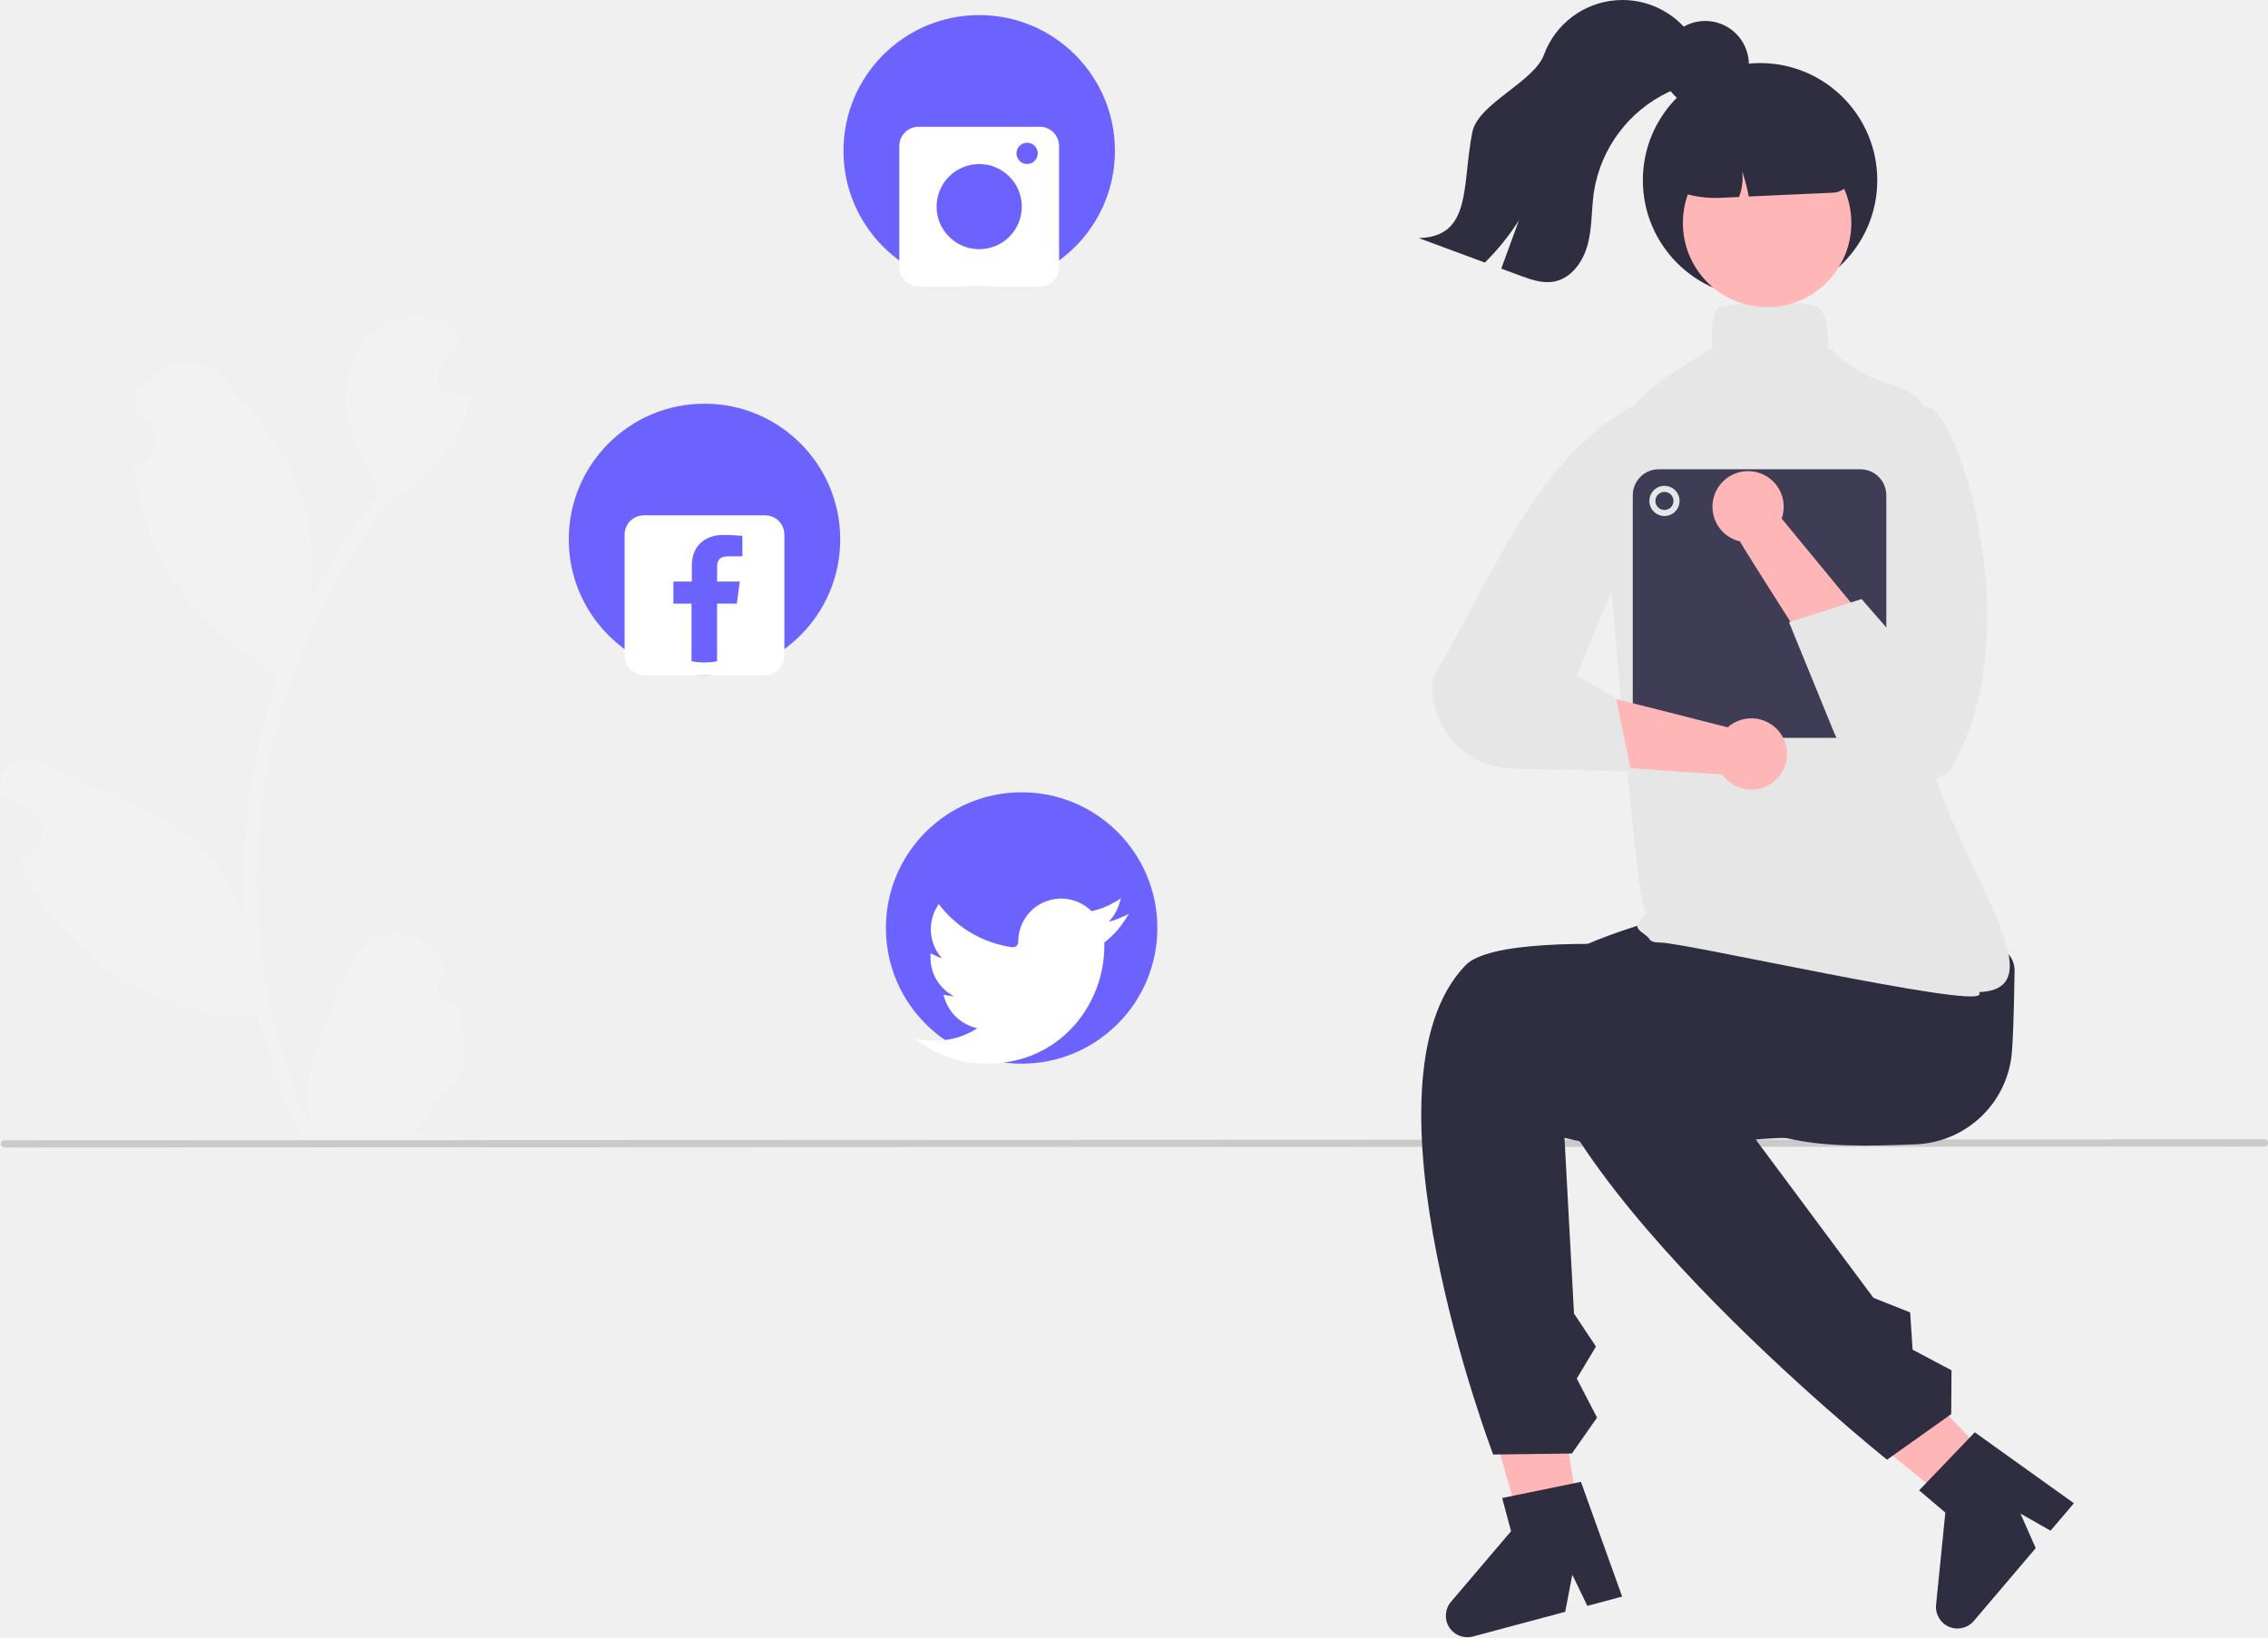
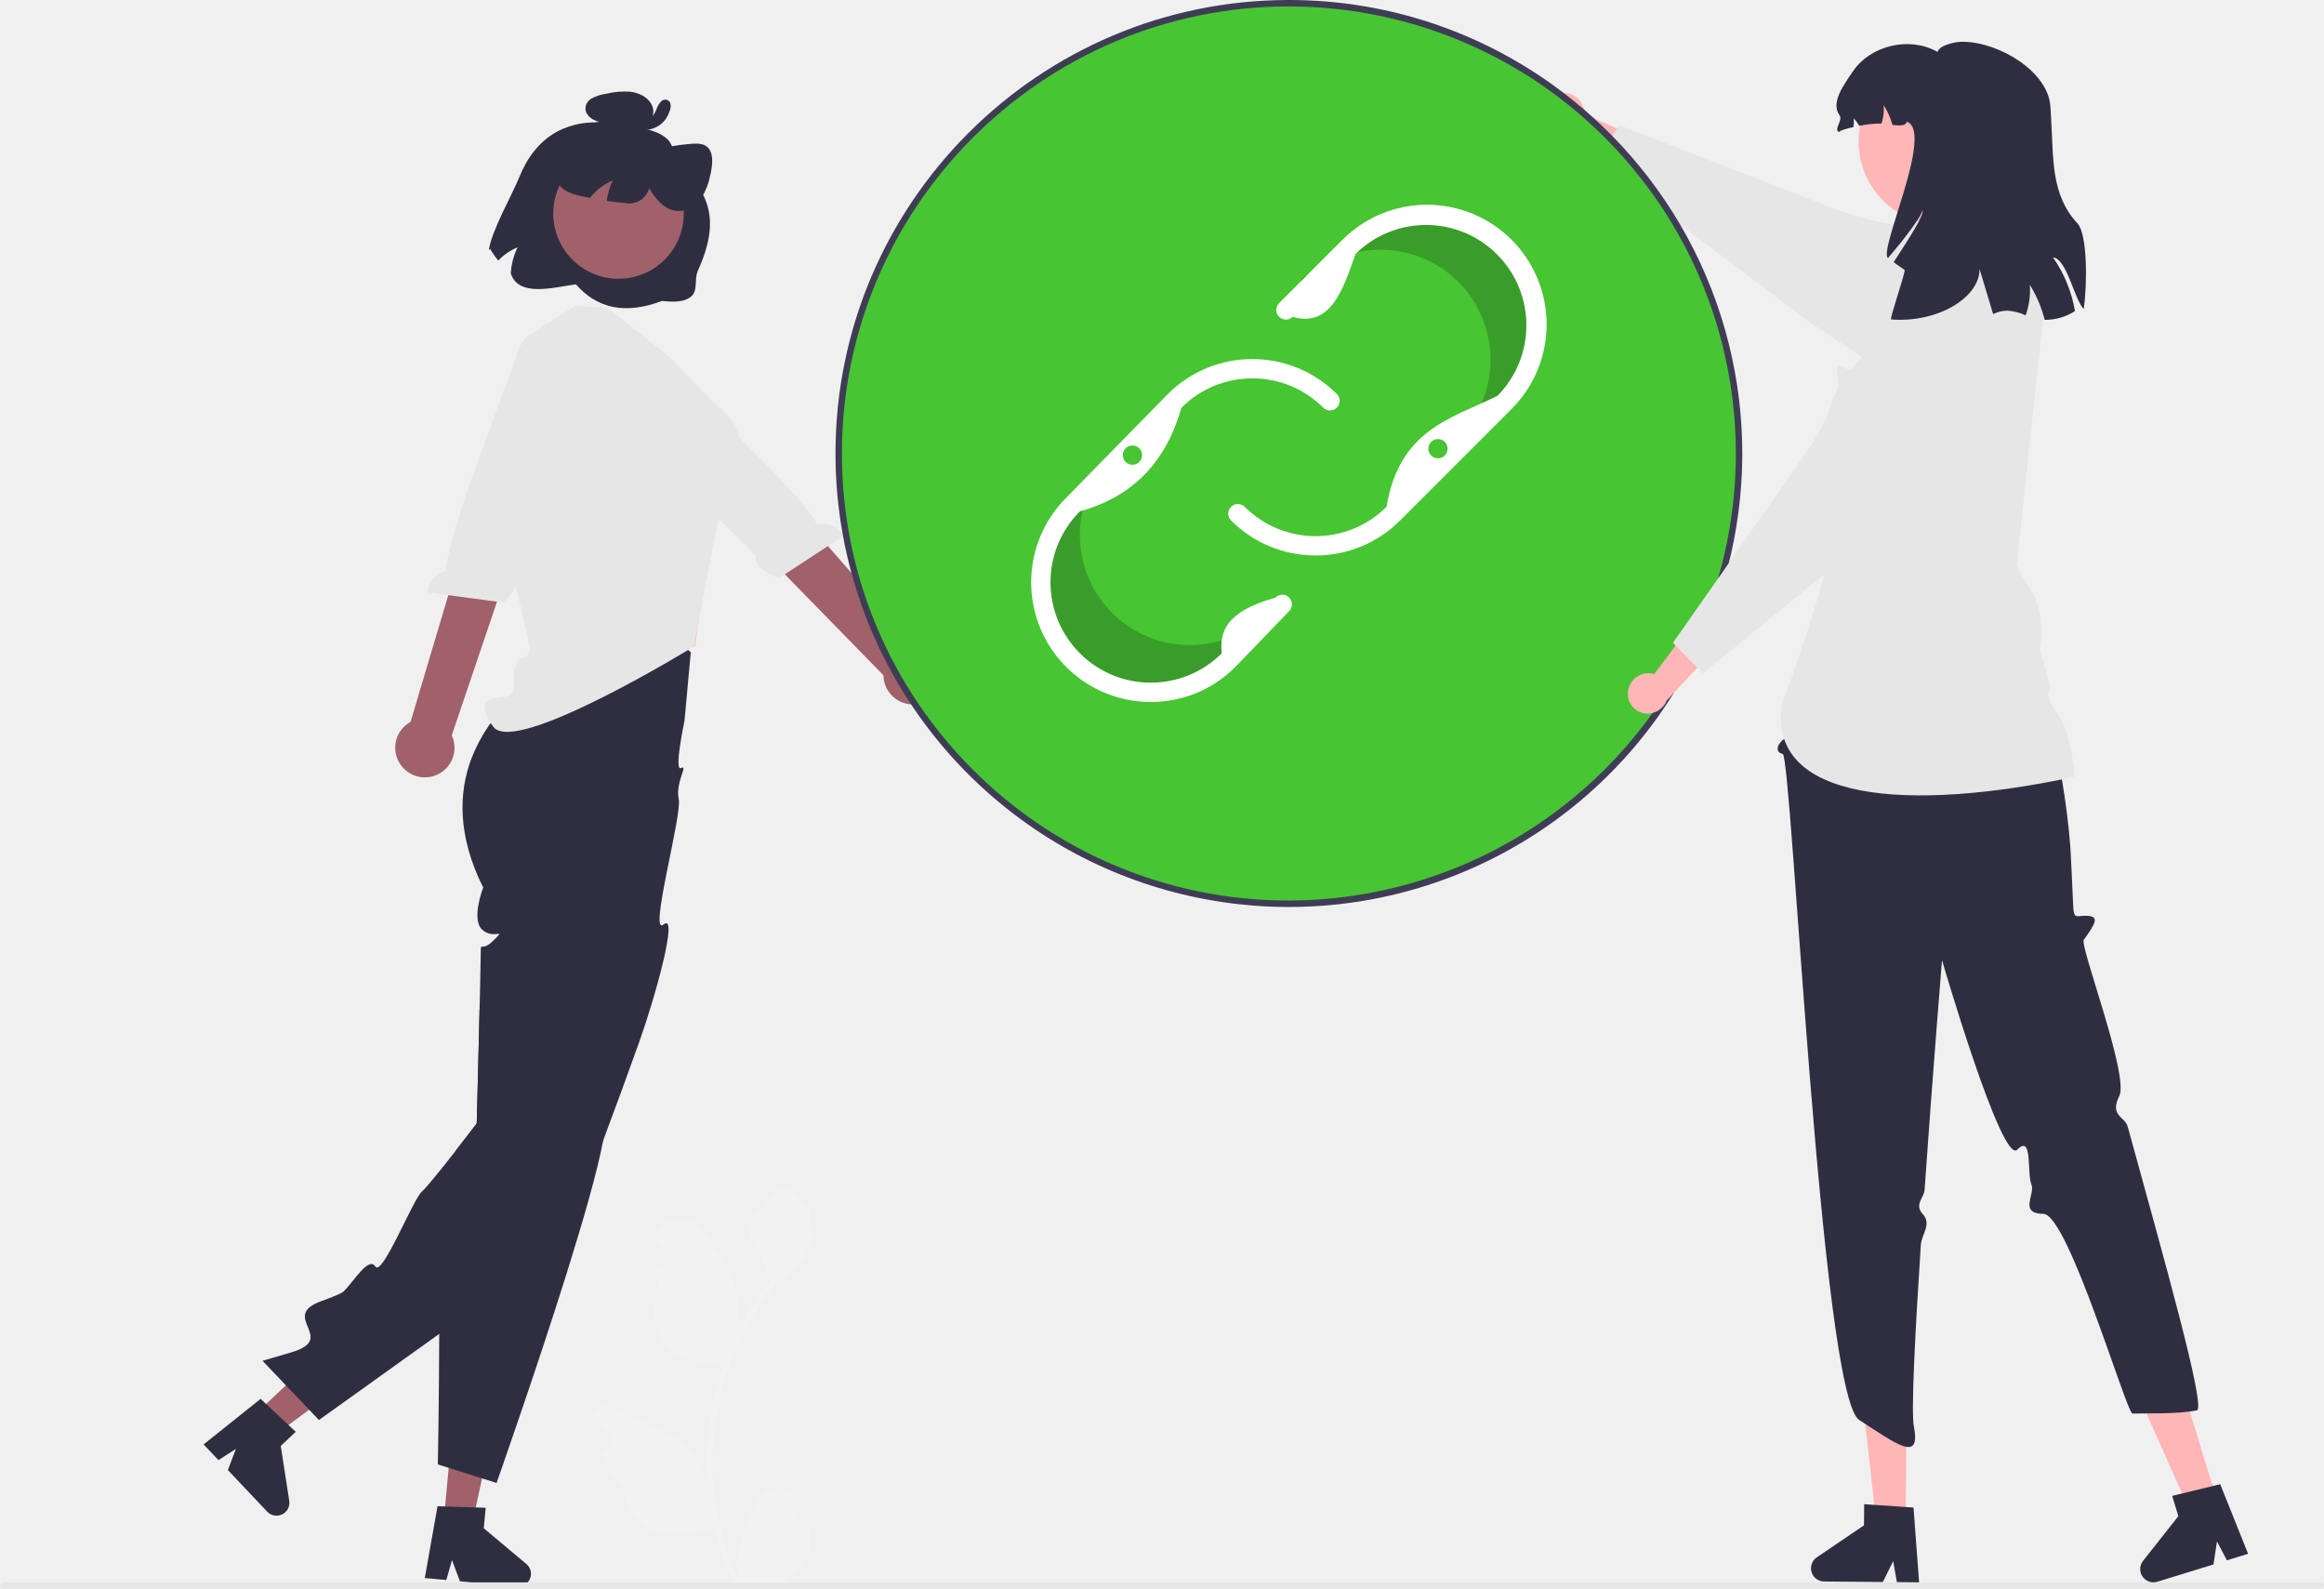
- <svg xmlns="http://www.w3.org/2000/svg" data-name="Layer 1" width="751.383" height="542.549" viewBox="0 0 751.383 542.549">
-   <path d="M375.861,511.816a6.339,6.339,0,0,1-4.594-10.986c.16-.635.274-1.091.434-1.727q-.086-.207-.173-.414c-5.836-13.915-25.613-13.819-31.399.117-5.135,12.369-11.674,24.758-13.284,37.836a50.357,50.357,0,0,0,.884,17.319,201.893,201.893,0,0,1-18.365-83.852,194.866,194.866,0,0,1,1.209-21.739q1.001-8.876,2.778-17.626a204.232,204.232,0,0,1,40.501-86.559,54.352,54.352,0,0,0,22.605-23.453,41.46,41.46,0,0,0,3.771-11.329c-1.1.144-2.219.235-3.319.307-.343.018-.704.036-1.046.054l-.129.006a6.28,6.28,0,0,1-5.158-10.231q.713-.877,1.426-1.753c.722-.902,1.461-1.786,2.183-2.688a3.13,3.13,0,0,0,.235-.271c.83-1.028,1.66-2.039,2.49-3.067A18.16,18.16,0,0,0,370.956,286.003c-8.317-4.871-19.791-1.497-25.798,6.026-6.026,7.523-7.162,18.077-5.069,27.476,1.786,8.046,5.683,15.425,10.067,22.442-.451.577-.92,1.137-1.371,1.714a205.55,205.55,0,0,0-21.454,33.989c1.704-13.313-.812-29.351-5.101-39.69-4.883-11.78-14.035-21.7-22.095-31.884-9.681-12.232-29.533-6.894-31.239,8.612q-.025.225-.048.45,1.796,1.013,3.516,2.15a8.598,8.598,0,0,1-3.466,15.647l-.175.027a85.551,85.551,0,0,0,2.255,12.791,88.082,88.082,0,0,0,43.857,55.204c.704.361,1.389.722,2.093,1.064a209.806,209.806,0,0,0-11.293,53.148,198.995,198.995,0,0,0,.144,32.13q-.027-.19-.054-.379a52.583,52.583,0,0,0-17.95-30.362C273.957,445.211,254.441,441.032,239.538,431.911c-7.174-4.391-16.366,1.283-15.114,9.6q.03.199.061.398a57.762,57.762,0,0,1,6.476,3.121q1.796,1.013,3.516,2.15a8.598,8.598,0,0,1-3.466,15.647l-.175.027c-.126.018-.235.036-.361.054a85.622,85.622,0,0,0,15.749,24.661,88.16,88.16,0,0,0,63.936,28.053h.018a209.746,209.746,0,0,0,14.09,41.133h50.333c.181-.559.343-1.137.505-1.696a57.188,57.188,0,0,1-13.927-.83c3.734-4.582,7.469-9.201,11.203-13.783a3.127,3.127,0,0,0,.235-.271c1.894-2.345,3.807-4.672,5.701-7.018l.001-.003a83.767,83.767,0,0,0-2.455-21.339Z" transform="translate(-224.3082 -178.7254)" fill="#f2f2f2" />
-   <path d="M974.501,558.67l-748.75.307a1.191,1.191,0,0,1,0-2.381l748.75-.307a1.191,1.191,0,1,1,0,2.381Z" transform="translate(-224.3082 -178.7254)" fill="#cacaca" />
-   <path d="M859.118,557.916c-34.093,1.442-53.37.393-78.224-21.18-16.92-.45-30.371-12.687-29.983-27.278s14.47-26.095,31.39-25.645l61.438,2.913c16.92.45,48.388-.591,48,14-.191,7.164-.194,16.454-.858,26.186A33.256,33.256,0,0,1,859.118,557.916Z" transform="translate(-224.3082 -178.7254)" fill="#2f2e41" />
-   <polygon points="525.304 515.773 507.701 518.649 488.231 452.121 514.211 447.876 525.304 515.773" fill="#ffb6b6" />
-   <path d="M742.618,555.775c32.82,8.07,57.054-1.018,77.014.16,11.346-19.146,47.565-43.464,27.803-53.701-11.005-5.701-122.88-18.842-137.567-3.675-37.765,39,9.124,162.166,9.124,162.166l26.079-.337,8.332-11.893-6.711-12.961,6.349-10.597-7.266-10.916Z" transform="translate(-224.3082 -178.7254)" fill="#2f2e41" />
-   <path d="M761.72,707.791l-11.532,3.088-4.974-10.337-2.357,12.3-30.587,8.19a7.118,7.118,0,0,1-7.263-11.487l19.909-23.409-2.947-11.007,26.102-5.346Z" transform="translate(-224.3082 -178.7254)" fill="#2f2e41" />
-   <polygon points="669.559 494.09 656.712 506.463 602.873 462.801 621.834 444.539 669.559 494.09" fill="#ffb6b6" />
-   <path d="M790.305,535.253c30.085,11.588,56.397-1.299,82.393-16.237-1.55-22.201-2.416-54.213-24.493-51.4-12.295,1.567-113.91,18.358-117.37,39.185-8.897,53.555,118.64,155.638,118.64,155.638l21.264-15.103.094-14.521-12.89-6.848-.801-12.327-12.183-4.85Z" transform="translate(-224.3082 -178.7254)" fill="#2f2e41" />
-   <path d="M911.384,676.868l-7.732,9.097-9.968-5.676,5.053,11.459-20.507,24.126a7.118,7.118,0,0,1-12.506-5.322l3.07-30.577-8.682-7.38,18.435-19.237Z" transform="translate(-224.3082 -178.7254)" fill="#2f2e41" />
-   <path d="M774.443,491.082c-2.119,0-3.323-.416-3.789-1.307-.684-1.308-5.051-3.017-3.677-4.996.959-1.379,3.272-3.226,2.381-4.29-3.431-4.097-11.996-121.603-14.014-137.634a31.942,31.942,0,0,1,1.963-14.626c5.654-16.02,13.372-20.944,28.748-30.751q1.872-1.194,3.899-2.495c1.748-1.123,1.651,1.5,1.548-2.444-.114-4.383-.233-8.916,1.915-11.749l.14-.185.225-.052c5.194-1.201,22.662-3.43,33.007.016l.143.049.107.106c2.457,2.457,2.681,7.218,2.898,11.82.177,3.779.345 1,1.735,2.55,5.315,5.924,13.322,9.347,20.001,11.289a19.57,19.57,0,0,1,14.157,19.44c-.724,21.93-.155,56.608-3.898,81.045-6.23,40.671,50.646,99.407,18.069,100.614a.834.834,0,0,1,.026.864C877.702,512.69,782.431,491.082,774.443,491.082Zm104.488,17.099Z" transform="translate(-224.3082 -178.7254)" fill="#e6e6e6" />
-   <circle cx="583.105" cy="59.732" r="38.832" fill="#2f2e41" />
-   <circle cx="809.749" cy="252.599" r="27.907" transform="translate(-231.1377 -155.6897) rotate(-1.623)" fill="#ffb6b6" />
-   <path d="M810.019,210.04l-11.313.321a26.927,26.927,0,0,0-26.132,27.646l.007.251.206.129a35.703,35.703,0,0,0,20.776,5.911l.636-.018,6.251-.283a17.269,17.269,0,0,0,1.022-8.515,57.443,57.443,0,0,1,2.204,8.366l28.046-1.277a6.264,6.264,0,0,0,5.952-6.408A26.927,26.927,0,0,0,810.019,210.04Z" transform="translate(-224.3082 -178.7254)" fill="#2f2e41" />
-   <path d="M787.476,203.037c-2.553,3.149-6.653,4.461-10.337,6.166a44.203,44.203,0,0,0-24.756,33.008c-.868,5.782-.564,11.733-2.034,17.387-1.46,5.654-5.313,11.27-11.038,12.406-3.874.775-7.819-.617-11.523-1.998q-3.055-1.129-6.111-2.267,2.927-7.996,5.844-15.991a80.166,80.166,0,0,1-11.282,13.985q-10.95-4.058-21.919-8.116c17.79-.437,14.265-17.618,17.754-35.056,1.918-9.582,20.361-16.557,23.757-25.718a27.721,27.721,0,0,1,50.19-3.949C789.715,194.246,789.982,199.928,787.476,203.037Z" transform="translate(-224.3082 -178.7254)" fill="#2f2e41" />
-   <circle cx="564.946" cy="21.4" r="14.46" fill="#2f2e41" />
-   <path d="M840.618,423.225H773.862a8.632,8.632,0,0,1-8.622-8.622V342.847a8.632,8.632,0,0,1,8.622-8.622h66.756a8.632,8.632,0,0,1,8.622,8.622v71.756A8.632,8.632,0,0,1,840.618,423.225Z" transform="translate(-224.3082 -178.7254)" fill="#3f3d56" />
-   <circle cx="551.432" cy="166" r="5" fill="#e6e6e6" />
-   <circle cx="551.432" cy="166" r="3" fill="#3f3d56" />
-   <path d="M796.708,419.741l-45.853-11.627-7.127,23.592s49.331,3.653,51.175,3.67a11.799,11.799,0,1,0,1.806-15.635Z" transform="translate(-224.3082 -178.7254)" fill="#ffb6b6" />
-   <path d="M766.109,312.753C733.415,330.224,719.087,369.171,699.029,403.398a27.043,27.043,0,0,0,26.402,30.017l39.24.904-4.918-24.212-13.125-7.457,15.514-37.529Z" transform="translate(-224.3082 -178.7254)" fill="#e6e6e6" />
-   <path d="M814.571,350.579l31.295,37.976-12.924,20.479s-31.466-49.194-32.176-50.896a11.799,11.799,0,1,1,13.805-7.559Z" transform="translate(-224.3082 -178.7254)" fill="#ffb6b6" />
-   <path d="M861.74,313.725c9.446-5.22,36.998,75.282,8.005,121.068a27.044,27.044,0,0,1-37.748-13.16L816.99,384.902l24.046-7.666,11.484,13.178-1.598-26.218,13.668-37.262Z" transform="translate(-224.3082 -178.7254)" fill="#e6e6e6" />
-   <circle cx="324.405" cy="49.967" r="44.967" fill="#6c63ff" />
-   <path d="M568.813,220.734H528.613a6.362,6.362,0,0,0-6.362,6.362v40.201a6.362,6.362,0,0,0,6.362,6.362H568.813a6.362,6.362,0,0,0,6.362-6.362V227.096A6.362,6.362,0,0,0,568.813,220.734Zm-20.1,40.576a14.113,14.113,0,1,1,14.113-14.113A14.113,14.113,0,0,1,548.713,261.31Zm15.877-28.227a3.528,3.528,0,1,1,3.528-3.528A3.528,3.528,0,0,1,564.591,233.083Z" transform="translate(-224.3082 -178.7254)" fill="#fff" />
-   <circle cx="338.465" cy="307.514" r="44.967" fill="#6c63ff" />
-   <path d="M551.203,531.207a38.131,38.131,0,0,1-20.825-6.173l-3.118-2.027,3.696.41c.968.108,2.011.171,3.099.186a25.9,25.9,0,0,0,14.049-4.129,14.626,14.626,0,0,1-10.793-9.712l-.463-1.426,1.471.289a12.285,12.285,0,0,0,2.028.228,14.304,14.304,0,0,1-7.76-12.685v-1.511l1.315.581a12.114,12.114,0,0,0,2.464,1.047,14.501,14.501,0,0,1-1.738-16.89l.643-1.109.806.995a36.828,36.828,0,0,0,23.54,13.325,1.774,1.774,0,0,0,1.423-.425,1.82,1.82,0,0,0,.626-1.375,14.199,14.199,0,0,1,24.259-10.129,26.182,26.182,0,0,0,7.734-3.037l2.025-1.199-.738,2.234a14.364,14.364,0,0,1-3.354,5.526A26.35,26.35,0,0,0,595.544,482.83l2.744-1.206-1.653,2.5a28.141,28.141,0,0,1-6.471,6.91v1.275c0,19.121-14.544,38.898-38.883,38.898Z" transform="translate(-224.3082 -178.7254)" fill="#fff" />
-   <circle cx="233.399" cy="178.741" r="44.967" fill="#6c63ff" />
-   <path d="M477.807,349.508H437.607a6.362,6.362,0,0,0-6.362,6.362v40.201a6.362,6.362,0,0,0,6.362,6.362h40.2a6.362,6.362,0,0,0,6.362-6.362V355.87A6.362,6.362,0,0,0,477.807,349.508Zm-7.548,13.572h-4.61c-3.148,0-3.76,1.49-3.76,3.691v4.666H469.395l-.975,7.326h-6.546v19.103a22.668,22.668,0,0,1-8.468-.02V378.763h-6.003v-7.326h6.114V366.019c0-6.477,4.499-10.014,10.292-10.014,2.786,0,5.766.209,6.449.306Z" transform="translate(-224.3082 -178.7254)" fill="#fff" />
+ <svg xmlns="http://www.w3.org/2000/svg" data-name="Layer 1" width="722.73" height="493.998" viewBox="0 0 722.73 493.998">
+   <path d="M489.746,676.2a2.807,2.807,0,0,1-2.035-4.866l.192-.765q-.038-.092-.076-.184a7.539,7.539,0,0,0-13.907.052c-2.275,5.478-5.17,10.966-5.883,16.758a22.304,22.304,0,0,0,.392,7.671,89.419,89.419,0,0,1-8.134-37.139,86.307,86.307,0,0,1,.535-9.628q.443-3.931,1.231-7.807a90.456,90.456,0,0,1,17.938-38.337,24.073,24.073,0,0,0,10.012-10.387,18.363,18.363,0,0,0,1.67-5.018c-.487.064-1.838-7.359-1.47-7.815-.679-1.031-1.895-1.543-2.637-2.549-3.689-5.002-8.773-4.129-11.426,2.669-5.669,2.861-5.724,7.606-2.245,12.169,2.213,2.903,2.517,6.832,4.459,9.94-.2.256-.408.503-.607.759a91.04,91.04,0,0,0-9.502,15.054,37.846,37.846,0,0,0-2.259-17.579c-2.163-5.217-6.216-9.611-9.786-14.122-4.288-5.418-13.08-3.053-13.836,3.814q-.011.1-.021.199.795.449,1.557.952a3.808,3.808,0,0,1-1.535,6.93l-.078.012a37.89,37.89,0,0,0,.999,5.665c-4.579,17.71,5.307,24.16,19.424,24.45.312.16.615.32.927.471a92.925,92.925,0,0,0-5.002,23.539,88.137,88.137,0,0,0,.064,14.231l-.024-.168a23.289,23.289,0,0,0-7.95-13.448c-6.118-5.026-14.762-6.877-21.363-10.916a4.371,4.371,0,0,0-6.694,4.252q.013.088.027.176a25.578,25.578,0,0,1,2.868,1.382q.795.449,1.557.952a3.808,3.808,0,0,1-1.535,6.93l-.078.012c-.056.008-.104.016-.16.024a37.923,37.923,0,0,0,6.975,10.923c2.863,15.46,15.162,16.927,28.318,12.425h.008a92.897,92.897,0,0,0,6.24,18.218h22.293c.08-.248.152-.503.224-.751a25.329,25.329,0,0,1-6.169-.367c1.654-2.03,3.308-4.075,4.962-6.105a1.383,1.383,0,0,0,.104-.12c.839-1.039,1.686-2.069,2.525-3.108l0-.001a37.101,37.101,0,0,0-1.087-9.451Z" transform="translate(-238.6348 -203.001)" fill="#f2f2f2" />
+   <polygon points="79.642 439.481 85.793 445.982 114.354 424.822 105.276 415.227 79.642 439.481" fill="#a0616a" />
+   <path d="M328.356,646.078l-6.964-6.542-1.71-1.602-17.728,14.173,4.612,4.874,5.428-3.481-2.494,6.583,12.227,12.923a4,4,0,0,0,6.861-3.356l-2.639-17.071,4.65-4.397Z" transform="translate(-238.6348 -203.001)" fill="#2f2e41" />
+   <path d="M453.459,405.781l-1.95,21.29s-3.404,16.04-1.047,14.74-1.869,4.551-.756,9.626-9.507,42.914-4.697,38.994-2.78,23.16-7.58,36.52c-1.47,4.13-2.98,8.31-4.5,12.46-.3.84-.6,1.67-.91,2.51-1.97,5.4-3.94,10.72-5.83,15.74-.27.7-.53,1.4-.79,2.09-.01.02-.01.04-.02.04-6.22,16.37-11.55,29.25-13.68,31.38-1.11,1.11-18.72,13.83-36.47,26.57-18.63,13.37-37.41,26.77-37.41,26.77l-17.54-18.4s.42-.12,1.21-.36c1.46-.42,4.16-1.21,7.7-2.26,14.76-4.35-3.99-11.12,9.41-15.96,3.78-1.36,6.3-2.42,6.87-2.98,3.33-3.25,7.8-11,9.91-7.75s11.68-20.9,14.44-23.29c1.48-1.29,6.31-7.32,10.45-12.62,3.56-4.56,6.62-8.59,6.62-8.59s.06-2.16.15-5.6c.13-5.09.32-13,.521-20.92-.01-.01-.01-.01,0-.01.07-2.98.14-5.96.21-8.79.05-2.19.1-4.3.15-6.25.13-5.84.22-10.26.22-11.36,0-3.61,0-.8,2.85-2.98a12.889,12.889,0,0,0,1.21-1.08,14.592,14.592,0,0,0,1.68-1.79c.21-.45-1.1.16-2.8-.18a5.085,5.085,0,0,1-2.46-1.26c-3.58-3.22.28-13.12.28-13.12-8.14-16.28-7.55-29.63-3.74-39.92a51.208,51.208,0,0,1,13.21-19.35,47.803,47.803,0,0,1,7.23-5.67l.25-1.35,2.75-14.89A33.18,33.18,0,0,1,413.149,395.711a31.584,31.584,0,0,1,15.26-1.52,45.548,45.548,0,0,1,14.61,4.73A54.067,54.067,0,0,1,453.459,405.781Z" transform="translate(-238.6348 -203.001)" fill="#2f2e41" />
+   <polygon points="138.02 472.651 146.931 473.48 154.44 438.736 141.287 437.513 138.02 472.651" fill="#a0616a" />
+   <path d="M402.319,689.271l-13.24-11.09.6-6.38-3.08-.1-9.54-.31h-.01l-2.34-.08-3.97,22.34,6.69.62,1.77-6.2,2.47,6.6,3.54.33,14.17,1.32c.12.01.25.02.37.02a3.973,3.973,0,0,0,2.98-1.34,3.916,3.916,0,0,0,1.01-2.3A3.995,3.995,0,0,0,402.319,689.271Z" transform="translate(-238.6348 -203.001)" fill="#2f2e41" />
+   <path d="M426.189,557.661c-3.39,18.45-17.74,61.71-26.42,87.03-3.95,11.57-6.71,19.4-6.71,19.4l-4.5-1.42h-.01l-7.61-2.4-2.77-.88h-.01l-3.36-1.07s.39-20.66.43-40.58c.03-8.35-.01-16.58-.17-23.1-.18-7.11-.49-12.2-1-13.21-2.11-4.14,1.42-4.58,5.15-5.62,3.74-1.05.82-2.63-.63-5.99-.979-2.24.95-5.23,2.32-6.93a16.711,16.711,0,0,1,1.21-1.37s-.66-.23-1.84-.63c3.56-4.56,6.62-8.59,6.62-8.59s.06-2.16.15-5.6c.13-5.09.32-13,.521-20.92-.01-.01-.01-.01,0-.01.07-2.98.14-5.96.21-8.79,5.72,4.39,11.28,8.69,16.32,12.67a.051.051,0,0,1,.02.04c12.11,9.57,21.2,17.25,22.48,19.69C427.169,550.481,426.969,553.421,426.189,557.661Z" transform="translate(-238.6348 -203.001)" fill="#2f2e41" />
+   <path d="M724.317,231.894a6.427,6.427,0,0,1,6.979,5.627,6.166,6.166,0,0,1,.022,1.019l20.622,8.806-.787,12.036L724.209,244.264a6.41,6.41,0,0,1-5.482-5.584,6.134,6.134,0,0,1,5.423-6.771Q724.233,231.901,724.317,231.894Z" transform="translate(-238.6348 -203.001)" fill="#ffb6b6" />
+   <path d="M864.619,306.191a18.901,18.901,0,0,0-2.79-6.53,16.907,16.907,0,0,0-1.21-1.62c-1.62-1.93-3.13-3.7-4.53-5.28-.85-.99-1.68-1.91-2.46-2.76-4.53-4.97-7.5-7.6-8.86-7.82-.66-.11-1.31-.19-1.94-.27-3.229-.4-5.57-.69-5.64-4.1a8.877,8.877,0,0,1,.1-1.46,17.848,17.848,0,0,1,.53-2.4,10.606,10.606,0,0,0,.31-1.36c.1-.59.06-1.03-.26-1.3-.4-.33-1.07-.28-2.33.22-.2.08-.43.17-.67.28-.08.03-.16.07-.25.11-.16.07-.34.15-.52.24-1.51.72-3.84.81-6.5.54-7.85-.8-18.47-4.76-18.6-4.81L742.119,241.881l-.62,1-1.47,2.38-.51.82-.58.94-2.53,4.08-1.28,2.06,21.6,16.29,2.35,1.77,2.021,1.53,41.24,31.11,15.38,10.15,3.43,2.26,14.62,9.64a18.858,18.858,0,0,0,26.4-5.76A18.905,18.905,0,0,0,864.619,306.191Z" transform="translate(-238.6348 -203.001)" fill="#e6e6e6" />
+   <path d="M960.365,696.999H239.635a1,1,0,0,1,0-2H960.365a1,1,0,0,1,0,2Z" transform="translate(-238.6348 -203.001)" fill="#e6e6e6" />
+   <polygon points="164.915 166.791 166.789 184.173 165.687 206.965 216.172 200.968 220.915 166.791 214.871 166.851 164.915 166.791" fill="#ffb6b6" />
+   <path d="M446.493,313.65l-19-15h0l-9.974-.58-14.799,9.481L399.096,326.038l-8.57,20.818L403.096,403.038s1.179,4.032-1.911,4.516-2.719,6.427-2.719,6.427.629,5.15-2.371,5.604-11.0.454-4,9.454S454.462,403.999,454.462,403.999l8.041-42.194s15.595-20.946-1.2-32.942Z" transform="translate(-238.6348 -203.001)" fill="#e6e6e6" />
+   <path d="M363.549,441.209a9.157,9.157,0,0,1,2.763-13.767l23.899-80.205,14.944,7.524-26.027,76.875a9.207,9.207,0,0,1-15.58,9.573Z" transform="translate(-238.6348 -203.001)" fill="#a0616a" />
+   <path d="M406.152,306.809s-4.272-2.27-7.194,7.554c-2.339,7.865-21.321,54.713-21.563,66.103a7.194,7.194,0,0,0-5.696,6.733l23.469,3.145c4.101-3.459,5.177-8.131,3.59-9.517l5.096-13.917,21.258-44.279-15.843-14.235Z" transform="translate(-238.6348 -203.001)" fill="#e6e6e6" />
+   <path d="M531.553,414.846a9.157,9.157,0,0,0-8.445-11.218L468.284,341.014l-11.63,13.877,56.711,58.061a9.207,9.207,0,0,0,18.187,1.894Z" transform="translate(-238.6348 -203.001)" fill="#a0616a" />
+   <path d="M435.019,312.086s2.87-3.894,9.753,3.7c5.51,6.08,42.884,40.113,48.028,50.278a7.194,7.194,0,0,1,8.048,3.608L481.047,382.656c-5.193-1.345-8.184-5.092-7.353-7.029l-10.613-10.345-38.316-30.732,8.129-19.687Z" transform="translate(-238.6348 -203.001)" fill="#e6e6e6" />
+   <circle cx="400.827" cy="140.998" r="140" fill="#47c533" />
+   <path d="M632.84,393.549a34.199,34.199,0,0,1-48.364,0l0-0a34.205,34.205,0,0,1-4.622-42.617l-7.524,7.676a34.199,34.199,0,0,0,0,48.364l0,0a34.199,34.199,0,0,0,48.364,0l16.673-17.313.254-1.076Z" transform="translate(-238.6348 -203.001)" opacity="0.2" />
+   <path d="M648.722,286.592a34.199,34.199,0,0,1,47.517,9.014l0,0a34.205,34.205,0,0,1-3.402,42.731l8.823-6.139a34.199,34.199,0,0,0,9.014-47.517l0-0a34.199,34.199,0,0,0-47.517-9.014L643.549,289.568l-.45,1.01Z" transform="translate(-238.6348 -203.001)" opacity="0.2" />
+   <path d="M596.512,421.268a37.199,37.199,0,0,1-26.304-63.502l31.568-32.208a37.198,37.198,0,0,1,52.628-.021,3,3,0,0,1-4.242,4.242,31.199,31.199,0,0,0-44.122 0c-4.637,16.346-14.655,27.562-31.568,32.208a31.199,31.199,0,1,0,44.101,44.144c-.684-6.706,1.276-13.01,16.634-17.272a3,3,0,1,1,4.321,4.162L622.855,410.332A36.985,36.985,0,0,1,596.512,421.268Z" transform="translate(-238.6348 -203.001)" fill="#fff" />
+   <path d="M647.763,375.705a36.956,36.956,0,0,1-26.304-10.896,3,3,0,0,1,4.243-4.242,31.198,31.198,0,0,0,44.121 0c3.998-24.084,20.298-27.483,34.467-34.466A31.199,31.199,0,0,0,660.169,281.979c-3.941,11.371-7.811,22.876-19.55,19.55a3,3,0,0,1-4.242-4.242l19.55-19.55A37.199,37.199,0,1,1,708.533,330.343l-34.466,34.466A36.955,36.955,0,0,1,647.763,375.705Z" transform="translate(-238.6348 -203.001)" fill="#fff" />
+   <path d="M761.099,272.751a142.542,142.542,0,0,0-21.07-27.49c-1.81-1.84-3.68-3.64-5.59-5.39-1.06-.97-2.13-1.92-3.22-2.85-2.07-1.78-4.2-3.5-6.37-5.16A140.286,140.286,0,0,0,639.459,203.001c-77.74,0-141,63.25-141,141a140.732,140.732,0,0,0,2.33,25.56.765.765,0,0,0,.021.14c.71,3.87,1.59,7.69,2.61,11.44a140.99,140.99,0,0,0,255.75,37.31q2.925-4.71,5.5-9.66A140.803,140.803,0,0,0,761.099,272.751ZM639.459,483.001a138.952,138.952,0,0,1-139-139c0-76.65,62.36-139,139-139a138.954,138.954,0,0,1,99.48,42.02,133.065,133.065,0,0,1,9.54,10.86,134.828,134.828,0,0,1,8.25,11.57,138.927,138.927,0,0,1,16.2,113.41c-1.23,4.24-2.67,8.39-4.29,12.46-1.63,4.08-3.44,8.08-5.44,11.96A139.472,139.472,0,0,1,639.459,483.001Z" transform="translate(-238.6348 -203.001)" fill="#3f3d56" />
+   <polygon points="592.636 472.969 583.445 472.891 579.376 436.612 592.942 436.727 592.636 472.969" fill="#ffb6b6" />
+   <path d="M833.709,671.731l-2.4-.16-9.79-.67-3.15-.21-.06,6.57-14.68,9.96a4.11,4.11,0,0,0,2.28,7.51l18.27.15,3.2-6.48,1.17,6.52,6.9.06Z" transform="translate(-238.6348 -203.001)" fill="#2f2e41" />
+   <polygon points="689.407 466.253 680.622 468.954 665.792 435.596 678.759 431.61 689.407 466.253" fill="#ffb6b6" />
+   <path d="M929.088,664.481l-2.34.57-9.529,2.31-3.07.75,1.93,6.29-10.99,13.92a4.116,4.116,0,0,0,3.23,6.66,4.155,4.155,0,0,0,1.2-.18l17.47-5.37,1.09-7.15,3.09,5.86,6.591-2.03Z" transform="translate(-238.6348 -203.001)" fill="#2f2e41" />
+   <path d="M812.783,370.917l-17.54,50.974-.579,4.079c-4.42,4.196,1.132,5.579-.949,6.685s-3.482,4.209-.676,4.763,11.85,199.373,23.781,207.093,19.191,13.304,17,2c-.883-4.554.366-28.972,2.172-56.508.205-3.121,3.438-6.424.633-9.458s.346-5.031.522-7.549c2.516-35.957,5.422-71.456,5.422-71.456s18.594,63.857,23.423,58.914,2.917,7.228,4.393,10.864c1.233,3.039-4.028,9.009,3.704,9.101s25.89,62.162,27.732,62.092c3.649-.139,13.908.254,20-1,3.008-.619-10.345-47.613-21.496-88.193-.889-3.236-5.729-3.311-2.616-9.559s-12.374-46.674-11.045-48.544c3.527-4.963,4.871-7.12,1.392-7.445s-4.507,1.583-4.694-3.231-.788-16.685-.788-16.685-2.52-46.949-20.166-72.888l-1.505-15.412Z" transform="translate(-238.6348 -203.001)" fill="#2f2e41" />
+   <path d="M856.604,273.595l-23.261,3.312L831.939,293.75l-11.478,17.955s-25.514,17.955-7.72,46.318c-6.771,24.433-13.504,47.865-19.922,63.487-5,31,39.793,33.971,91,23,0,0-.706-13.255-5.353-19.628s-2.117-7.764-2.117-7.764l-3.247-11.905c1.837-17.208-4.367-18.753-7.283-26.704l8.853-82.494Z" transform="translate(-238.6348 -203.001)" fill="#e6e6e6" />
+   <path d="M744.94,417.787a6.427,6.427,0,0,1,7.13-5.435,6.165,6.165,0,0,1,.995.221l13.474-17.924,11.5,3.637-21.112,22.558a6.41,6.41,0,0,1-6.731,3.991,6.134,6.134,0,0,1-5.281-6.882Q744.926,417.87,744.94,417.787Z" transform="translate(-238.6348 -203.001)" fill="#ffb6b6" />
+   <path d="M864.619,306.191c-.33-.41-.69-.81-1.07-1.2A18.832,18.832,0,0,0,842.719,300.751c-.34.14-.68.3-1.01.46-11.95,5.87-18.4,9.78-19.18,11.61-.27.62-.5,1.23-.73,1.82-.22.58-.43,1.13-.65,1.63-.92,2.14-1.98,3.47-4.68,2.87a10.804,10.804,0,0,1-2.57-.99c-.37-.18-.71-.37-1.03-.55-1.16-.64-2-1.1-2.57-.68-.55.41-.57,1.45-.07,3.86a8.049,8.049,0,0,1-.08,3.03,34.443,34.443,0,0,1-3.08,8.35,110.226,110.226,0,0,1-6.98,11.98l-23.79,33.92-1.61,2.29-1.76,2.51-14.04,20.02.83.85,3.48,3.55.77.79.7.72,1.81,1.85,1.7,1.73,37.93-30.9,4.23-3.45,7.58-6.18L833.449,359.191l29.39-27.2a18.705,18.705,0,0,0,6.05-13.35c0-.17.01-.33.01-.5A18.69,18.69,0,0,0,864.619,306.191Z" transform="translate(-238.6348 -203.001)" fill="#e6e6e6" />
+   <circle cx="604.004" cy="43.989" r="25.992" fill="#ffb6b6" />
+   <path d="M877.084,283.031a41.039,41.039,0,0,1,6.831,16.705,17.254,17.254,0,0,1-9.421,2.719c-.113-.437-.227-.874-.356-1.311a37.508,37.508,0,0,0-4.273-9.599,22.595,22.595,0,0,1-1.279,9.486,16.647,16.647,0,0,0-5.584-1.441,10.146,10.146,0,0,0-4.532,1.068c-1.635-5.423-3.14-10.408-4.209-13.986-.032,8.968-13.176,16.786-27.518,15.653-.518-.324,4.678-15.07,4.176-15.41-1.149-.761-2.266-1.586-3.383-2.396,4.694-7.252,9.793-15.022,8.919-16.187.065,1.441-5.083,8.369-10.683,14.908-3.108-2.282,14.552-39.415,5.827-42.426-.146,1.311-2.072,1.311-4.419,1.036a23.95,23.95,0,0,0-2.736-6.135,14.41,14.41,0,0,1-.68,5.682,33.09,33.09,0,0,0-6.896.728,22.095,22.095,0,0,0-1.732-2.363,14.071,14.071,0,0,1-.081,2.736c-2.315.502-4.225,1.085-4.5,1.554-1.813-.664,1.279-3.658.146-5.212-2.881-3.885,1.392-9.55,4.095-13.565,5.552-8.223,17.741-11.072,26.369-6.135.389-1.344,2.38-2.234,4.937-2.833a13.394,13.394,0,0,1,3.302-.308c11.007.194,26.288,9.275,26.887,20.266.049,1.101.13,2.299.21,3.577.777,12.302-.178,23.649,8.223,32.649,3.043,3.254,3.075,18.664,1.91,26.595C883.608,295.9,881.455,283.501,877.084,283.031Z" transform="translate(-238.6348 -203.001)" fill="#2f2e41" />
+   <circle cx="352.184" cy="141.51" r="3" fill="#47c533" />
+   <circle cx="447.184" cy="139.51" r="3" fill="#47c533" />
+   <path d="M400.249,257.798c-2.283,5.686-8.724,16.868-9.597,22.968l.393-.386a27.539,27.539,0,0,0,2.545,3.639,17.689,17.689,0,0,1,6.007-4.13,21.174,21.174,0,0,0-2.109,8.125c2.431,7.619,13.668,4.226,20.252,3.394,6.575,7.521,15.322,9.483,26.777,5.159,3.204.33,6.79.53,9.035-1.363s.908-5.399,2.116-8.05c8.603-18.887.664-25.701-6.082-34.265-1.485-1.885-1.478-4.697-3.285-6.495-2.506-2.492-6.348-3.259-9.89-3.873a5.368,5.368,0,0,0,4.715-2.333,4.842,4.842,0,0,0-.064-5.054c-1.267-2.1-3.899-3.322-6.439-3.627a24.45,24.45,0,0,0-7.452.641,13.334,13.334,0,0,0-4.512,1.442,3.693,3.693,0,0,0-1.923,3.743,4.784,4.784,0,0,0,2.829,3.049,12.522,12.522,0,0,0,3.198.875,25.088,25.088,0,0,0-14.715,2.576C406.371,246.86,402.54,252.115,400.249,257.798Z" transform="translate(-238.6348 -203.001)" fill="#2f2e41" />
+   <circle cx="192.353" cy="66.382" r="20.293" fill="#a0616a" />
+   <path d="M411.462,258.503c1.177,3.556,4.539,4.702,7.647,5.417.98.228,1.966.441,2.961.631.367-.459.758-.909,1.165-1.334a17.689,17.689,0,0,1,6.007-4.13,20.846,20.846,0,0,0-1.93,6.371q2.818.409,5.667.668a6.408,6.408,0,0,0,7.525-4.617c1.729,2.828,3.774,5.491,6.57,6.614a7.952,7.952,0,0,0,9.045-2.706,19.148,19.148,0,0,0,3.278-7.437c.794-3.149,1.234-6.777-.324-8.774-1.248-1.617-3.401-1.646-5.388-1.503a64.121,64.121,0,0,0-12.947,2.347l-.358.804c.726-4.361-.849-8.556-3.762-10.049-1.965-.998-4.329-.83-6.626-.628a30.197,30.197,0,0,0-8.653,1.673,16.621,16.621,0,0,0-7.842,6.263C411.46,251.21,410.447,255.432,411.462,258.503Z" transform="translate(-238.6348 -203.001)" fill="#2f2e41" />
+   <path d="M440.391,239.536c-.2-.059.319.017.139.022a1.652,1.652,0,0,0,.266-.037c.015-.003.217-.067.083-.02a1.629,1.629,0,0,0,.774-.505,6.749,6.749,0,0,0,1.106-1.969,7.07,7.07,0,0,1,1.521-2.536,1.74,1.74,0,0,1,2.776.424,4.052,4.052,0,0,1-.248,2.81,8.724,8.724,0,0,1-1.282,2.486A7.978,7.978,0,0,1,441.859,242.9a8.346,8.346,0,0,1-5.245.15,1.268,1.268,0,0,1-.051-2.319l2.867-1.174a1.256,1.256,0,1,1,1.011,2.298l-2.867,1.174-.051-2.319a4.994,4.994,0,0,0,1.097.188,4.204,4.204,0,0,0,1.189-.05,5.212,5.212,0,0,0,1.1-.268,7.174,7.174,0,0,0,.67-.284q.119-.058.236-.12c-.006.003.328-.191.182-.1a7.081,7.081,0,0,0,1.039-.809,2.859,2.859,0,0,0,.312-.347,6.646,6.646,0,0,0,.454-.629,6.522,6.522,0,0,0,.666-1.476,6.611,6.611,0,0,0,.184-.663,2.719,2.719,0,0,1,.067-.365c.106-.286-.02.167.102.291l.528.389a.69.69,0,0,0,.591-.095q.094-.132-.041.044a4.097,4.097,0,0,0-.287.433,11.851,11.851,0,0,0-.513,1.088,11.936,11.936,0,0,1-1.19,2.247,4.042,4.042,0,0,1-4.428,1.693,1.266,1.266,0,0,1-.715-1.625A1.281,1.281,0,0,1,440.391,239.536Z" transform="translate(-238.6348 -203.001)" fill="#2f2e41" />
</svg>
